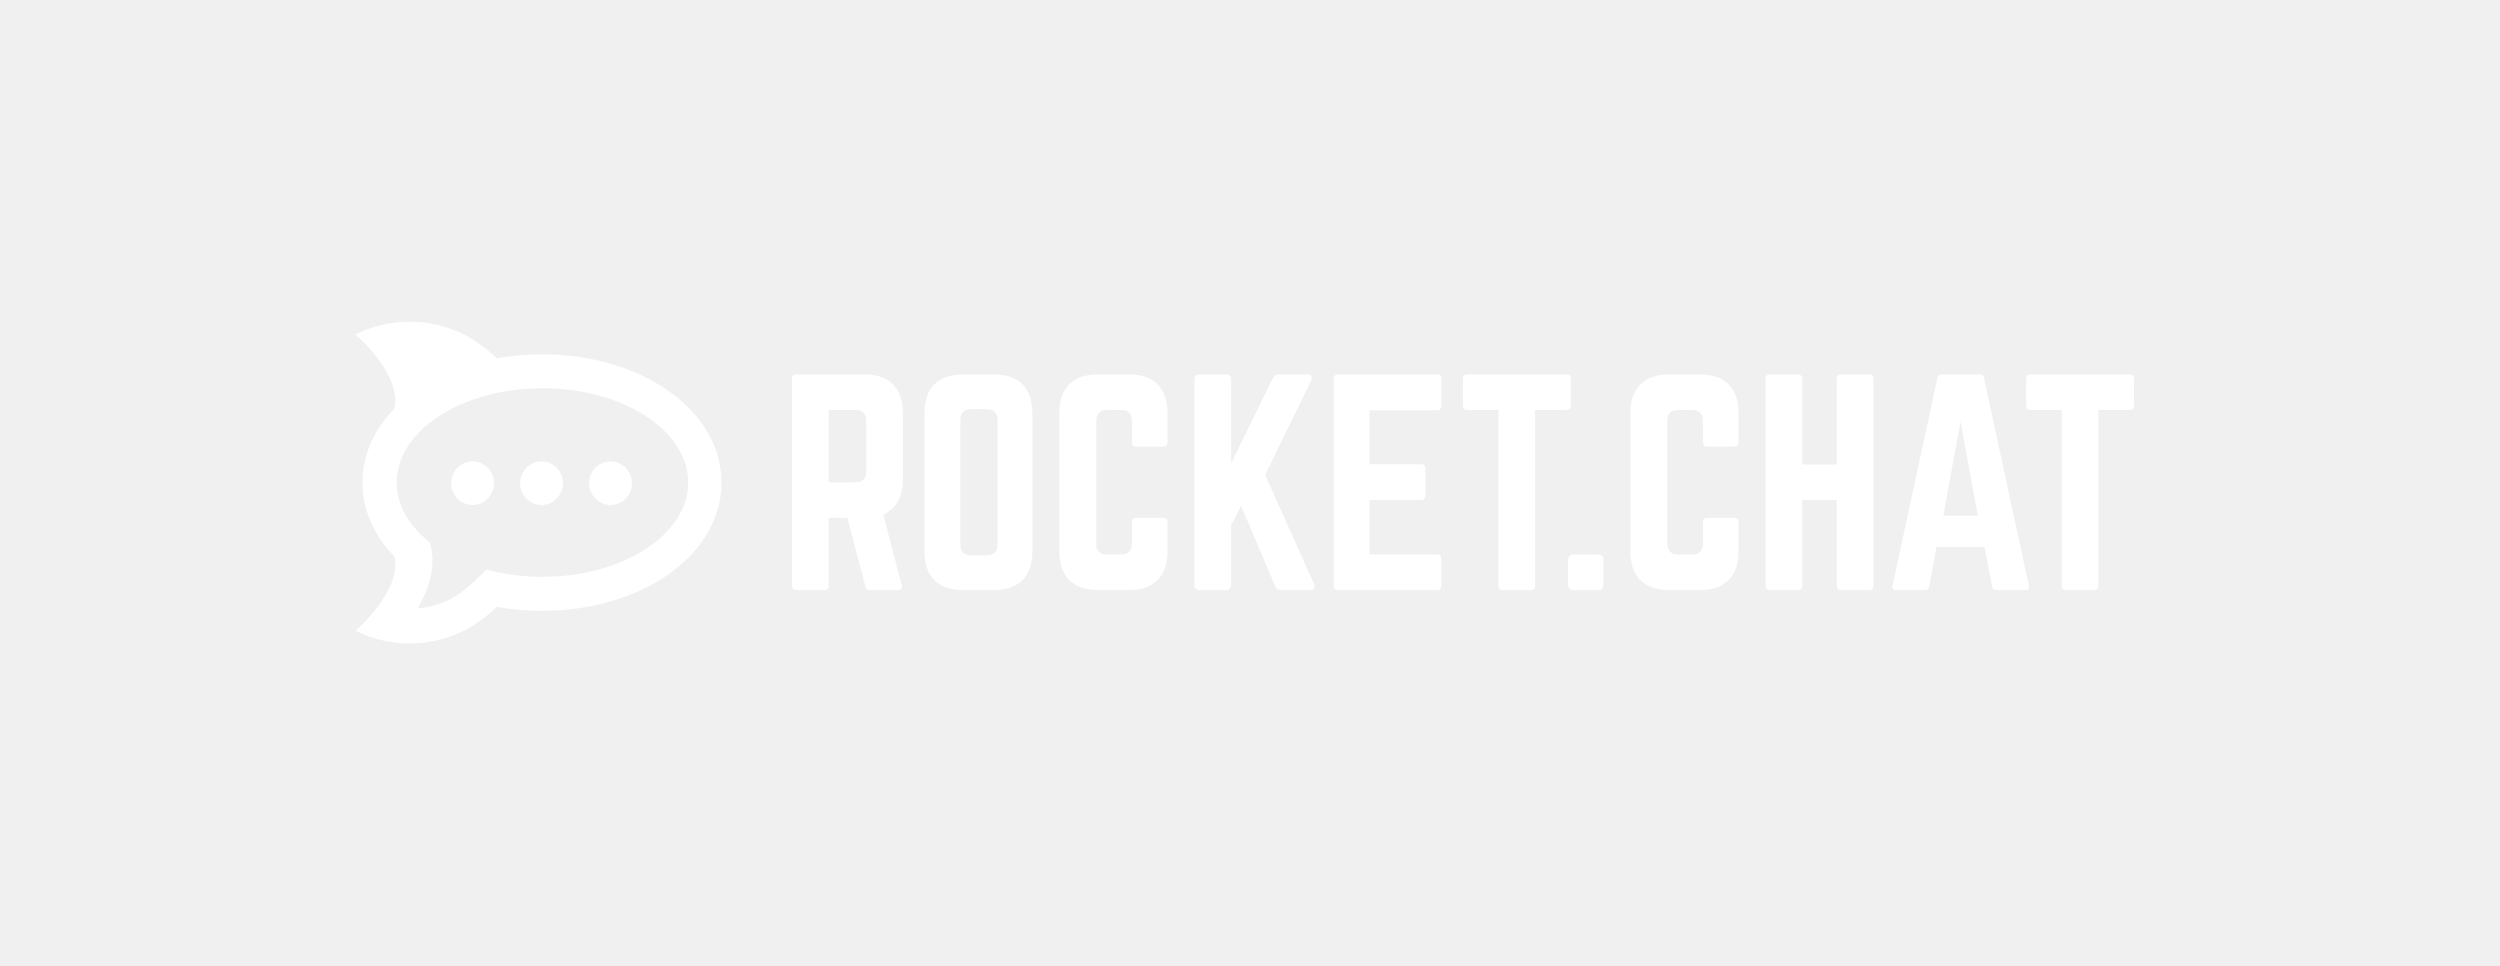
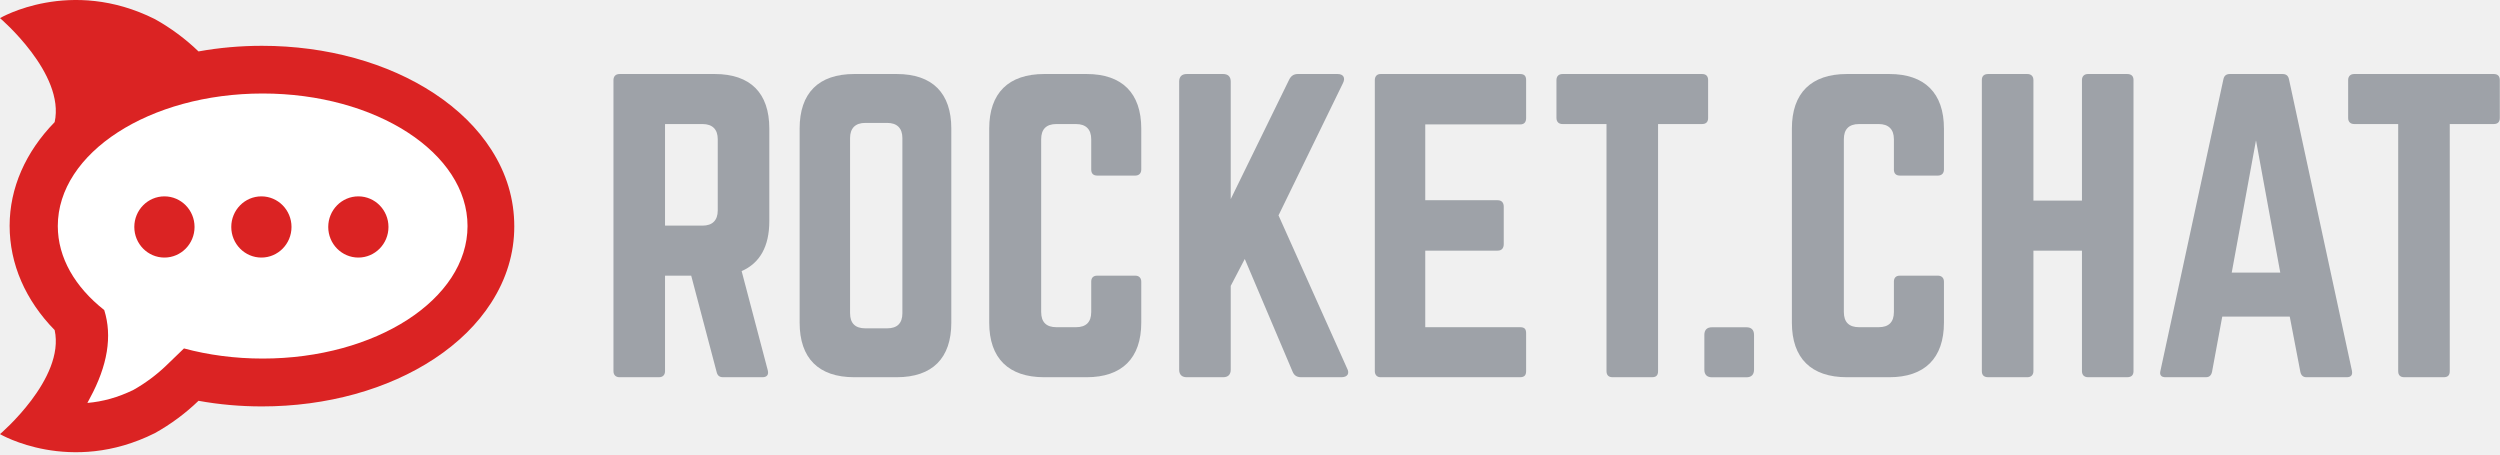
- <svg xmlns="http://www.w3.org/2000/svg" width="4134px" height="1596px" viewBox="0 0 4134 1596" version="1.1">
-   <defs />
-   <g id="Logo---PB" stroke="none" stroke-width="1" fill="none" fill-rule="evenodd">
-     <g id="Group-2" transform="translate(588, 532)" fill="#FFFFFF" fill-rule="nonzero">
-       <g id="logo-type" transform="translate(721, 87)">
-         <g id="Group">
-           <path d="M184.024,173.074 C184.024,202.948 172.873,222.567 151.463,231.925 L182.243,348.745 C183.578,354.105 180.907,356.768 175.997,356.768 L129.601,356.768 C125.142,356.768 122.917,354.543 122.019,350.525 L92.13,237.278 L61.35,237.278 L61.35,349.642 C61.35,354.105 58.679,356.768 54.214,356.768 L7.818,356.768 C3.36,356.768 0.682,354.092 0.682,349.642 L0.682,7.205 C0.682,2.748 3.36,0.072 7.818,0.072 L119.786,0.072 C161.716,0.072 184.024,22.368 184.024,64.277 L184.024,173.074 Z M105.513,178.42 C117.108,178.42 123.355,172.177 123.355,160.587 L123.355,76.763 C123.355,65.173 117.108,58.937 105.513,58.937 L61.35,58.937 L61.35,178.427 L105.513,178.42 Z" id="Shape" />
-           <path d="M219.686,64.277 C219.686,22.368 241.987,0.072 283.923,0.072 L333.887,0.072 C375.817,0.072 398.124,22.368 398.124,64.277 L398.124,292.563 C398.124,334.465 375.817,356.761 333.887,356.761 L283.923,356.761 C241.987,356.761 219.686,334.465 219.686,292.563 L219.686,64.277 Z M322.73,299.245 C334.325,299.245 340.572,293.446 340.572,281.412 L340.572,75.428 C340.572,63.839 334.325,57.595 322.73,57.595 L296.861,57.595 C285.266,57.595 279.019,63.839 279.019,75.428 L279.019,281.419 C279.019,293.446 285.266,299.245 296.861,299.245 L322.73,299.245 Z" id="Shape" />
-           <path d="M621.587,112.428 C621.587,116.892 618.909,119.562 614.457,119.562 L569.85,119.562 C564.939,119.562 562.713,116.892 562.713,112.428 L562.713,76.763 C562.713,65.173 556.474,58.937 544.878,58.937 L521.681,58.937 C509.64,58.937 503.839,65.173 503.839,76.763 L503.839,280.091 C503.839,292.125 510.078,297.91 521.681,297.91 L544.878,297.91 C556.474,297.91 562.713,292.118 562.713,280.091 L562.713,244.412 C562.713,239.948 564.939,237.278 569.85,237.278 L614.457,237.278 C618.93,237.278 621.587,239.948 621.587,244.412 L621.587,292.57 C621.587,334.472 598.835,356.768 557.357,356.768 L507.393,356.768 C465.464,356.768 442.711,334.472 442.711,292.57 L442.711,64.277 C442.711,22.368 465.464,0.072 507.393,0.072 L557.357,0.072 C598.842,0.072 621.587,22.368 621.587,64.277 L621.587,112.428 Z" id="Shape" />
-           <path d="M809.812,356.768 C804.449,356.768 801.34,354.543 799.545,350.087 L743.349,217.659 L726.836,249.32 L726.836,347.848 C726.836,353.647 723.72,356.768 717.919,356.768 L675.091,356.768 C669.29,356.768 666.167,353.647 666.167,347.848 L666.167,8.992 C666.167,3.2 669.29,0.072 675.091,0.072 L717.919,0.072 C723.713,0.072 726.836,3.193 726.836,8.992 L726.836,147.211 L795.532,6.76 C797.765,2.304 800.895,0.072 805.799,0.072 L852.632,0.072 C859.324,0.072 862.002,4.535 858.872,10.771 L783.046,166.379 L863.775,346.514 C866.899,352.312 864.221,356.768 857.091,356.768 L809.812,356.768 Z" id="Shape" />
-           <path d="M1074.329,51.797 C1074.329,56.254 1072.541,59.375 1067.192,59.375 L955.669,59.375 L955.669,148.546 L1040.871,148.546 C1045.344,148.546 1048.008,151.223 1048.008,156.124 L1048.008,200.264 C1048.008,205.173 1045.33,207.849 1040.871,207.849 L955.669,207.849 L955.669,297.91 L1067.192,297.91 C1072.555,297.91 1074.329,300.141 1074.329,305.043 L1074.329,349.635 C1074.329,354.092 1072.541,356.754 1067.192,356.754 L903.034,356.754 C899.014,356.754 896.336,354.078 896.336,349.635 L896.336,7.205 C896.336,2.748 899.014,0.072 903.034,0.072 L1067.192,0.072 C1072.555,0.072 1074.329,2.748 1074.329,7.205 L1074.329,51.797 Z" id="Shape" />
-           <path d="M1281.292,0.072 C1286.196,0.072 1288.429,2.748 1288.429,7.205 L1288.429,51.797 C1288.429,56.254 1286.196,58.93 1281.292,58.93 L1229.548,58.93 L1229.548,349.635 C1229.548,354.537 1227.322,356.754 1222.418,356.754 L1176.023,356.754 C1171.55,356.754 1168.886,354.537 1168.886,349.635 L1168.886,58.93 L1117.149,58.93 C1112.676,58.93 1110.012,56.254 1110.012,51.797 L1110.012,7.205 C1110.012,2.748 1112.69,0.072 1117.149,0.072 L1281.292,0.072 Z" id="Shape" />
-           <path d="M1284,306.913 C1284,301.115 1287.123,298 1292.924,298 L1333.519,298 C1339.32,298 1342.436,301.115 1342.436,306.913 L1342.436,347.925 C1342.436,353.73 1339.32,356.845 1333.519,356.845 L1292.924,356.845 C1287.123,356.845 1284,353.73 1284,347.925 L1284,306.913 Z" id="Shape" />
-           <path d="M1565.856,112.428 C1565.856,116.892 1563.171,119.562 1558.719,119.562 L1514.111,119.562 C1509.207,119.562 1506.981,116.892 1506.981,112.428 L1506.981,76.763 C1506.981,65.173 1500.742,58.937 1489.147,58.937 L1465.949,58.937 C1453.901,58.937 1448.107,65.173 1448.107,76.763 L1448.107,280.091 C1448.107,292.125 1454.347,297.91 1465.949,297.91 L1489.147,297.91 C1500.742,297.91 1506.981,292.118 1506.981,280.091 L1506.981,244.412 C1506.981,239.948 1509.207,237.278 1514.111,237.278 L1558.719,237.278 C1563.191,237.278 1565.856,239.948 1565.856,244.412 L1565.856,292.57 C1565.856,334.472 1543.103,356.768 1501.618,356.768 L1451.655,356.768 C1409.725,356.768 1386.972,334.472 1386.972,292.57 L1386.972,64.277 C1386.972,22.368 1409.725,0.072 1451.655,0.072 L1501.618,0.072 C1543.11,0.072 1565.856,22.368 1565.856,64.277 L1565.856,112.428 Z" id="Shape" />
-           <path d="M1728.212,7.205 C1728.212,2.748 1730.883,0.072 1735.341,0.072 L1781.285,0.072 C1786.641,0.072 1788.86,2.748 1788.86,7.205 L1788.86,349.635 C1788.86,354.092 1786.634,356.754 1781.285,356.754 L1735.341,356.754 C1730.869,356.754 1728.212,354.078 1728.212,349.635 L1728.212,207.849 L1671.111,207.849 L1671.111,349.642 C1671.111,354.105 1668.433,356.768 1663.975,356.768 L1618.038,356.768 C1612.675,356.768 1610.449,354.092 1610.449,349.642 L1610.449,7.205 C1610.449,2.748 1612.675,0.072 1618.038,0.072 L1663.975,0.072 C1668.447,0.072 1671.111,2.748 1671.111,7.205 L1671.111,148.991 L1728.212,148.991 L1728.212,7.205 Z" id="Shape" />
-           <path d="M1992.283,356.768 C1988.269,356.768 1986.044,354.543 1985.146,350.525 L1972.661,285.437 L1893.253,285.437 L1881.219,350.525 C1880.322,354.543 1878.096,356.768 1874.082,356.768 L1826.358,356.768 C1821.455,356.768 1819.222,354.092 1820.55,349.19 L1894.602,6.315 C1895.499,1.859 1898.171,0.072 1902.184,0.072 L1964.195,0.072 C1968.209,0.072 1970.887,1.859 1971.777,6.315 L2045.829,349.19 C2046.726,354.092 2044.939,356.768 2039.59,356.768 L1992.283,356.768 Z M1932.95,78.098 L1904.403,233.705 L1961.503,233.705 L1932.95,78.098 Z" id="Shape" />
-           <path d="M2212.63,0.072 C2217.534,0.072 2219.767,2.748 2219.767,7.205 L2219.767,51.797 C2219.767,56.254 2217.534,58.93 2212.63,58.93 L2160.892,58.93 L2160.892,349.635 C2160.892,354.537 2158.66,356.754 2153.756,356.754 L2107.36,356.754 C2102.902,356.754 2100.231,354.537 2100.231,349.635 L2100.231,58.93 L2048.493,58.93 C2044.027,58.93 2041.363,56.254 2041.363,51.797 L2041.363,7.205 C2041.363,2.748 2044.041,0.072 2048.493,0.072 L2212.63,0.072 Z" id="Shape" />
-         </g>
-       </g>
-       <g id="icon">
-         <path d="M530.351,206.49 L530.359,206.502 C530.358,206.5 530.357,206.498 530.355,206.496 C530.354,206.494 530.353,206.492 530.351,206.49 Z M182.207,22.482 C200.849,32.836 218.471,45.936 233.52,60.496 C257.779,56.103 282.792,53.887 308.168,53.887 C384.131,53.887 456.152,73.815 510.949,109.988 C539.326,128.73 561.882,150.966 577.982,176.087 C595.911,204.078 605,234.178 605,266.432 C605,297.818 595.911,327.931 577.982,355.916 C561.882,381.049 539.326,403.279 510.949,422.021 C456.152,458.194 384.138,478.11 308.168,478.11 C282.792,478.11 257.785,475.894 233.52,471.506 C218.465,486.061 200.849,499.167 182.207,509.521 C82.601,559.405 0,510.694 0,510.694 C0,510.694 76.797,445.494 64.309,388.338 C29.947,353.12 11.329,310.644 11.329,265.577 C11.329,221.359 29.953,178.883 64.309,143.658 C76.795,86.518 0.025,21.33 6.31628501e-06,21.309 C0.025,21.294 82.616,-27.401 182.207,22.482 Z M122.631,364.762 C132.246,395.431 126.613,429.997 105.732,468.461 C104.733,470.301 103.802,472.163 102.792,474 C120.706,472.501 138.813,467.588 157.15,458.583 C170.984,450.795 184.256,440.913 195.579,429.992 L216.419,409.894 C244.923,417.573 276.196,421.813 309,421.813 C442.101,421.813 550,352.011 550,265.907 C550,179.802 442.101,110 309,110 C175.899,110 68,179.802 68,265.907 C68,303.43 88.492,337.858 122.631,364.762 Z" id="Combined-Shape" />
-         <path d="M193.431,303 C173.863,303 158,286.882 158,267 C158,247.118 173.863,231 193.431,231 C212.998,231 228.861,247.118 228.861,267 C228.861,286.882 212.998,303 193.431,303 Z M307.5,303 C287.932,303 272.069,286.882 272.069,267 C272.069,247.118 287.932,231 307.5,231 C327.068,231 342.931,247.118 342.931,267 C342.931,286.882 327.068,303 307.5,303 Z M421.569,303 C402.002,303 386.139,286.882 386.139,267 C386.139,247.118 402.002,231 421.569,231 C441.137,231 457,247.118 457,267 C457,286.882 441.137,303 421.569,303 Z" id="circles" />
-       </g>
+ <svg xmlns="http://www.w3.org/2000/svg" width="1000px" height="182px" viewBox="0 0 1000 182" version="1.1">
+   <g id="logo" stroke="none" stroke-width="1" fill="none" fill-rule="evenodd">
+     <g id="type" transform="translate(245.1547, 29.58178)" fill="#9ea2a8" fill-rule="nonzero">
+       <path d="M62.572,58.849 C62.572,69.006 58.78,75.677 51.501,78.859 L61.966,118.58 C62.42,120.403 61.512,121.308 59.842,121.308 L44.067,121.308 C42.551,121.308 41.794,120.552 41.489,119.186 L31.326,80.68 L20.86,80.68 L20.86,118.885 C20.86,120.403 19.952,121.308 18.434,121.308 L2.658,121.308 C1.142,121.308 0.232,120.398 0.232,118.885 L0.232,2.45 C0.232,0.935 1.142,0.024 2.658,0.024 L40.73,0.024 C54.987,0.024 62.572,7.606 62.572,21.855 L62.572,58.849 Z M35.877,60.666 C39.819,60.666 41.943,58.544 41.943,54.603 L41.943,26.101 C41.943,22.16 39.819,20.04 35.877,20.04 L20.86,20.04 L20.86,60.669 L35.877,60.666 Z" id="Shape" />
+       <path d="M74.698,21.855 C74.698,7.606 82.28,0.024 96.54,0.024 L113.528,0.024 C127.785,0.024 135.37,7.606 135.37,21.855 L135.37,99.478 C135.37,113.725 127.785,121.306 113.528,121.306 L96.54,121.306 C82.28,121.306 74.698,113.725 74.698,99.478 L74.698,21.855 Z M109.735,101.749 C113.677,101.749 115.801,99.778 115.801,95.686 L115.801,25.647 C115.801,21.706 113.677,19.584 109.735,19.584 L100.939,19.584 C96.996,19.584 94.872,21.706 94.872,25.647 L94.872,95.688 C94.872,99.778 96.996,101.749 100.939,101.749 L109.735,101.749 Z" id="Shape" />
+       <path d="M211.352,38.228 C211.352,39.746 210.442,40.653 208.928,40.653 L193.761,40.653 C192.091,40.653 191.334,39.746 191.334,38.228 L191.334,26.101 C191.334,22.16 189.212,20.04 185.27,20.04 L177.382,20.04 C173.288,20.04 171.315,22.16 171.315,26.101 L171.315,95.237 C171.315,99.329 173.437,101.295 177.382,101.295 L185.27,101.295 C189.212,101.295 191.334,99.326 191.334,95.237 L191.334,83.105 C191.334,81.587 192.091,80.68 193.761,80.68 L208.928,80.68 C210.449,80.68 211.352,81.587 211.352,83.105 L211.352,99.48 C211.352,113.727 203.616,121.308 189.513,121.308 L172.524,121.308 C158.267,121.308 150.531,113.727 150.531,99.48 L150.531,21.855 C150.531,7.606 158.267,0.024 172.524,0.024 L189.513,0.024 C203.618,0.024 211.352,7.606 211.352,21.855 L211.352,38.228 Z" id="Shape" />
+       <path d="M275.353,121.308 C273.529,121.308 272.472,120.552 271.862,119.037 L252.754,74.008 L247.139,84.774 L247.139,118.276 C247.139,120.247 246.079,121.308 244.107,121.308 L229.545,121.308 C227.572,121.308 226.51,120.247 226.51,118.276 L226.51,3.057 C226.51,1.088 227.572,0.024 229.545,0.024 L244.107,0.024 C246.077,0.024 247.139,1.086 247.139,3.057 L247.139,50.055 L270.497,2.299 C271.256,0.783 272.321,0.024 273.988,0.024 L289.912,0.024 C292.188,0.024 293.098,1.542 292.034,3.663 L266.252,56.572 L293.701,117.822 C294.763,119.793 293.853,121.308 291.428,121.308 L275.353,121.308 Z" id="Shape" />
+       <path d="M365.294,17.612 C365.294,19.127 364.686,20.189 362.867,20.189 L324.947,20.189 L324.947,50.509 L353.917,50.509 C355.438,50.509 356.344,51.419 356.344,53.085 L356.344,68.094 C356.344,69.763 355.433,70.673 353.917,70.673 L324.947,70.673 L324.947,101.295 L362.867,101.295 C364.691,101.295 365.294,102.054 365.294,103.721 L365.294,118.883 C365.294,120.398 364.686,121.304 362.867,121.304 L307.05,121.304 C305.683,121.304 304.772,120.394 304.772,118.883 L304.772,2.45 C304.772,0.935 305.683,0.024 307.05,0.024 L362.867,0.024 C364.691,0.024 365.294,0.935 365.294,2.45 L365.294,17.612 Z" id="Shape" />
+       <path d="M435.666,0.024 C437.333,0.024 438.092,0.935 438.092,2.45 L438.092,17.612 C438.092,19.127 437.333,20.037 435.666,20.037 L418.071,20.037 L418.071,118.883 C418.071,120.55 417.315,121.304 415.647,121.304 L399.872,121.304 C398.351,121.304 397.445,120.55 397.445,118.883 L397.445,20.037 L379.853,20.037 C378.333,20.037 377.427,19.127 377.427,17.612 L377.427,2.45 C377.427,0.935 378.337,0.024 379.853,0.024 L435.666,0.024 Z" id="Shape" />
+       <path d="M436.586,104.357 C436.586,102.385 437.648,101.326 439.621,101.326 L453.424,101.326 C455.396,101.326 456.456,102.385 456.456,104.357 L456.456,118.301 C456.456,120.275 455.396,121.334 453.424,121.334 L439.621,121.334 C437.648,121.334 436.586,120.275 436.586,118.301 L436.586,104.357 Z" id="Shape" />
+       <path d="M532.423,38.228 C532.423,39.746 531.51,40.653 529.996,40.653 L514.829,40.653 C513.161,40.653 512.404,39.746 512.404,38.228 L512.404,26.101 C512.404,22.16 510.283,20.04 506.34,20.04 L498.453,20.04 C494.356,20.04 492.386,22.16 492.386,26.101 L492.386,95.237 C492.386,99.329 494.508,101.295 498.453,101.295 L506.34,101.295 C510.283,101.295 512.404,99.326 512.404,95.237 L512.404,83.105 C512.404,81.587 513.161,80.68 514.829,80.68 L529.996,80.68 C531.517,80.68 532.423,81.587 532.423,83.105 L532.423,99.48 C532.423,113.727 524.687,121.308 510.581,121.308 L493.592,121.308 C479.335,121.308 471.599,113.727 471.599,99.48 L471.599,21.855 C471.599,7.606 479.335,0.024 493.592,0.024 L510.581,0.024 C524.689,0.024 532.423,7.606 532.423,21.855 L532.423,38.228 Z" id="Shape" />
+       <path d="M587.627,2.45 C587.627,0.935 588.535,0.024 590.051,0.024 L605.673,0.024 C607.494,0.024 608.249,0.935 608.249,2.45 L608.249,118.883 C608.249,120.398 607.492,121.304 605.673,121.304 L590.051,121.304 C588.531,121.304 587.627,120.394 587.627,118.883 L587.627,70.673 L568.212,70.673 L568.212,118.885 C568.212,120.403 567.301,121.308 565.785,121.308 L550.166,121.308 C548.342,121.308 547.586,120.398 547.586,118.885 L547.586,2.45 C547.586,0.935 548.342,0.024 550.166,0.024 L565.785,0.024 C567.306,0.024 568.212,0.935 568.212,2.45 L568.212,50.66 L587.627,50.66 L587.627,2.45 Z" id="Shape" />
+       <path d="M677.417,121.308 C676.052,121.308 675.295,120.552 674.99,119.186 L670.745,97.055 L643.745,97.055 L639.653,119.186 C639.348,120.552 638.591,121.308 637.226,121.308 L620.999,121.308 C619.332,121.308 618.573,120.398 619.024,118.732 L644.203,2.147 C644.508,0.632 645.417,0.024 646.781,0.024 L667.866,0.024 C669.231,0.024 670.142,0.632 670.444,2.147 L695.624,118.732 C695.929,120.398 695.321,121.308 693.502,121.308 L677.417,121.308 Z M657.242,26.555 L647.536,79.464 L666.951,79.464 L657.242,26.555 Z" id="Shape" />
+       <path d="M752.339,0.024 C754.007,0.024 754.766,0.935 754.766,2.45 L754.766,17.612 C754.766,19.127 754.007,20.037 752.339,20.037 L734.747,20.037 L734.747,118.883 C734.747,120.55 733.988,121.304 732.321,121.304 L716.545,121.304 C715.029,121.304 714.121,120.55 714.121,118.883 L714.121,20.037 L696.529,20.037 C695.011,20.037 694.105,19.127 694.105,17.612 L694.105,2.45 C694.105,0.935 695.016,0.024 696.529,0.024 L752.339,0.024 Z" id="Shape" />
+     </g>
+     <g id="icon">
+       <path d="M180.33,70.211 L180.334,70.217 C180.333,70.216 180.333,70.215 180.332,70.214 C180.331,70.213 180.331,70.212 180.33,70.211 Z M61.954,7.644 C68.293,11.165 74.285,15.619 79.402,20.57 C87.65,19.076 96.155,18.323 104.783,18.323 C130.613,18.323 155.101,25.098 173.733,37.398 C183.382,43.771 191.051,51.332 196.526,59.873 C202.622,69.391 205.712,79.625 205.712,90.592 C205.712,101.264 202.622,111.503 196.526,121.019 C191.051,129.564 183.382,137.123 173.733,143.496 C155.101,155.795 130.615,162.567 104.783,162.567 C96.155,162.567 87.652,161.814 79.402,160.322 C74.283,165.271 68.293,169.727 61.954,173.247 C28.086,190.209 0,173.646 0,173.646 C0,173.646 26.113,151.477 21.866,132.043 C10.183,120.068 3.852,105.625 3.852,90.302 C3.852,75.267 10.185,60.824 21.866,48.847 C26.112,29.418 0.009,7.253 2.14766577e-06,7.245 C0.008,7.24 28.091,-9.317 61.954,7.644 Z" id="rocket" fill="#DB2323" fill-rule="nonzero" />
+       <path d="M41.697,124.026 C30.089,114.879 23.121,103.173 23.121,90.414 C23.121,61.136 59.809,37.402 105.066,37.402 C150.323,37.402 187.011,61.136 187.011,90.414 C187.011,119.691 150.323,143.425 105.066,143.425 C93.912,143.425 83.279,141.983 73.587,139.372 L66.501,146.206 C62.651,149.919 58.138,153.28 53.434,155.928 C47.199,158.989 41.043,160.66 34.951,161.17 C35.295,160.545 35.611,159.912 35.951,159.286 C43.051,146.208 44.966,134.455 41.697,124.026 Z" id="bubble" fill="#FFF" />
+       <path d="M65.77,103.026 C59.117,103.026 53.723,97.546 53.723,90.785 C53.723,84.025 59.117,78.545 65.77,78.545 C72.424,78.545 77.818,84.025 77.818,90.785 C77.818,97.546 72.424,103.026 65.77,103.026 Z M104.556,103.026 C97.903,103.026 92.509,97.546 92.509,90.785 C92.509,84.025 97.903,78.545 104.556,78.545 C111.21,78.545 116.603,84.025 116.603,90.785 C116.603,97.546 111.21,103.026 104.556,103.026 Z M143.342,103.026 C136.689,103.026 131.295,97.546 131.295,90.785 C131.295,84.025 136.689,78.545 143.342,78.545 C149.996,78.545 155.389,84.025 155.389,90.785 C155.389,97.546 149.996,103.026 143.342,103.026 Z" id="circles" fill="#DB2323" fill-rule="nonzero" />
    </g>
  </g>
</svg>
